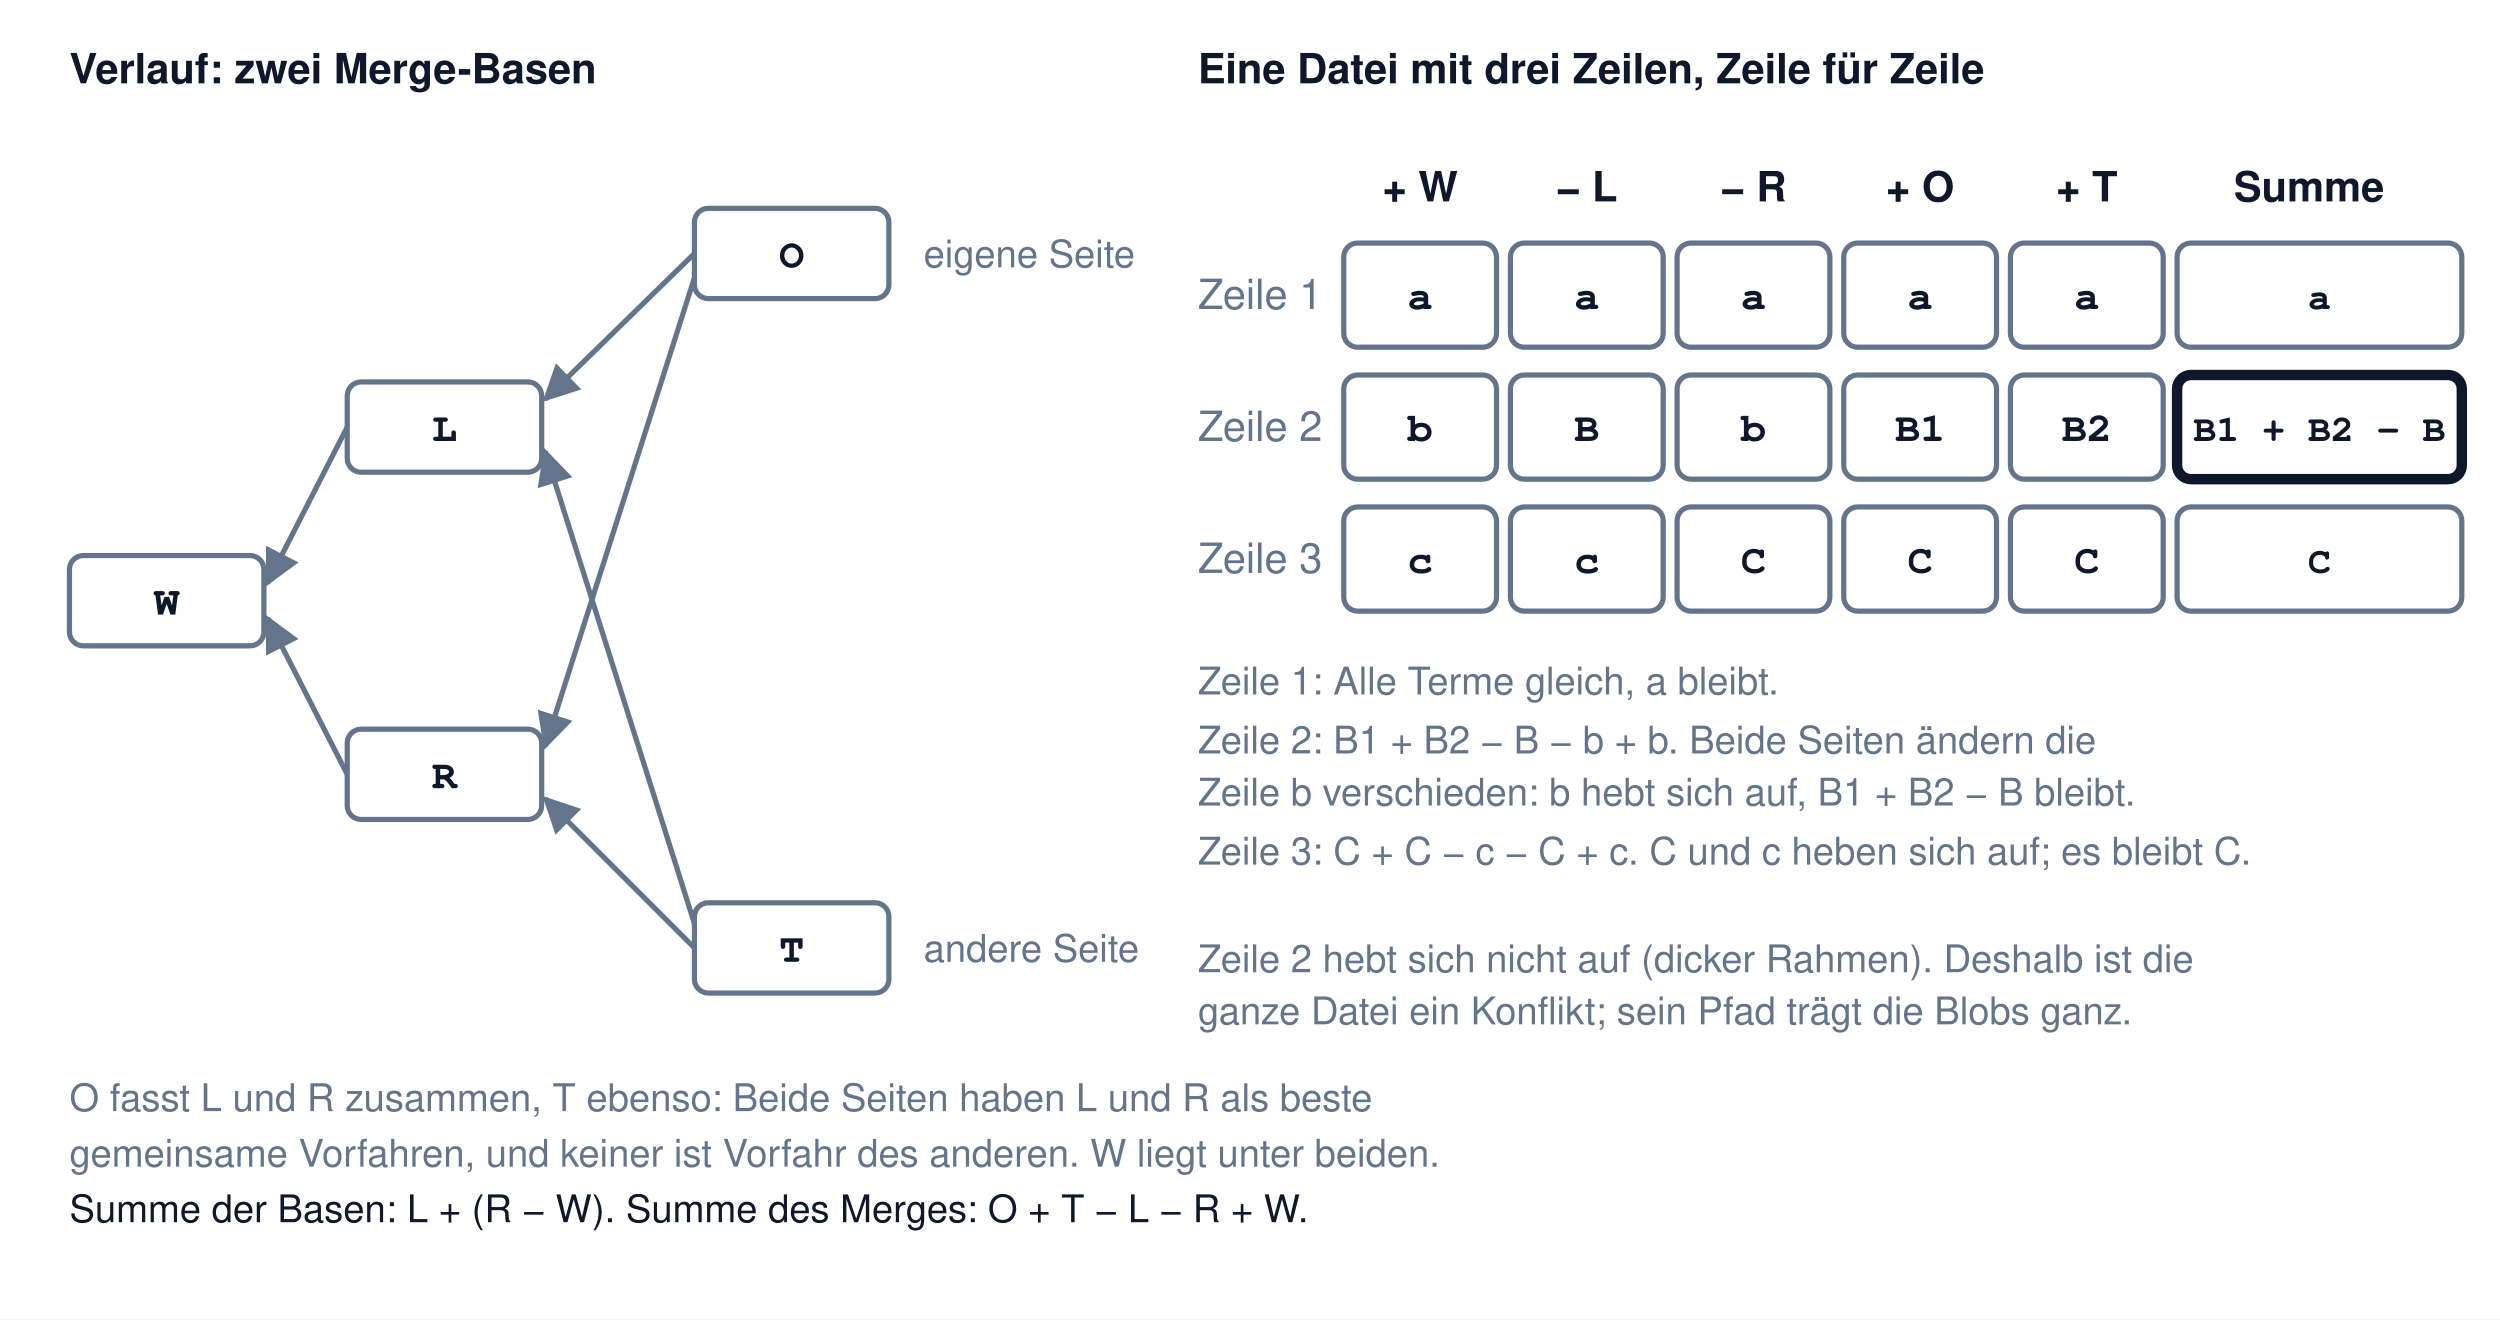
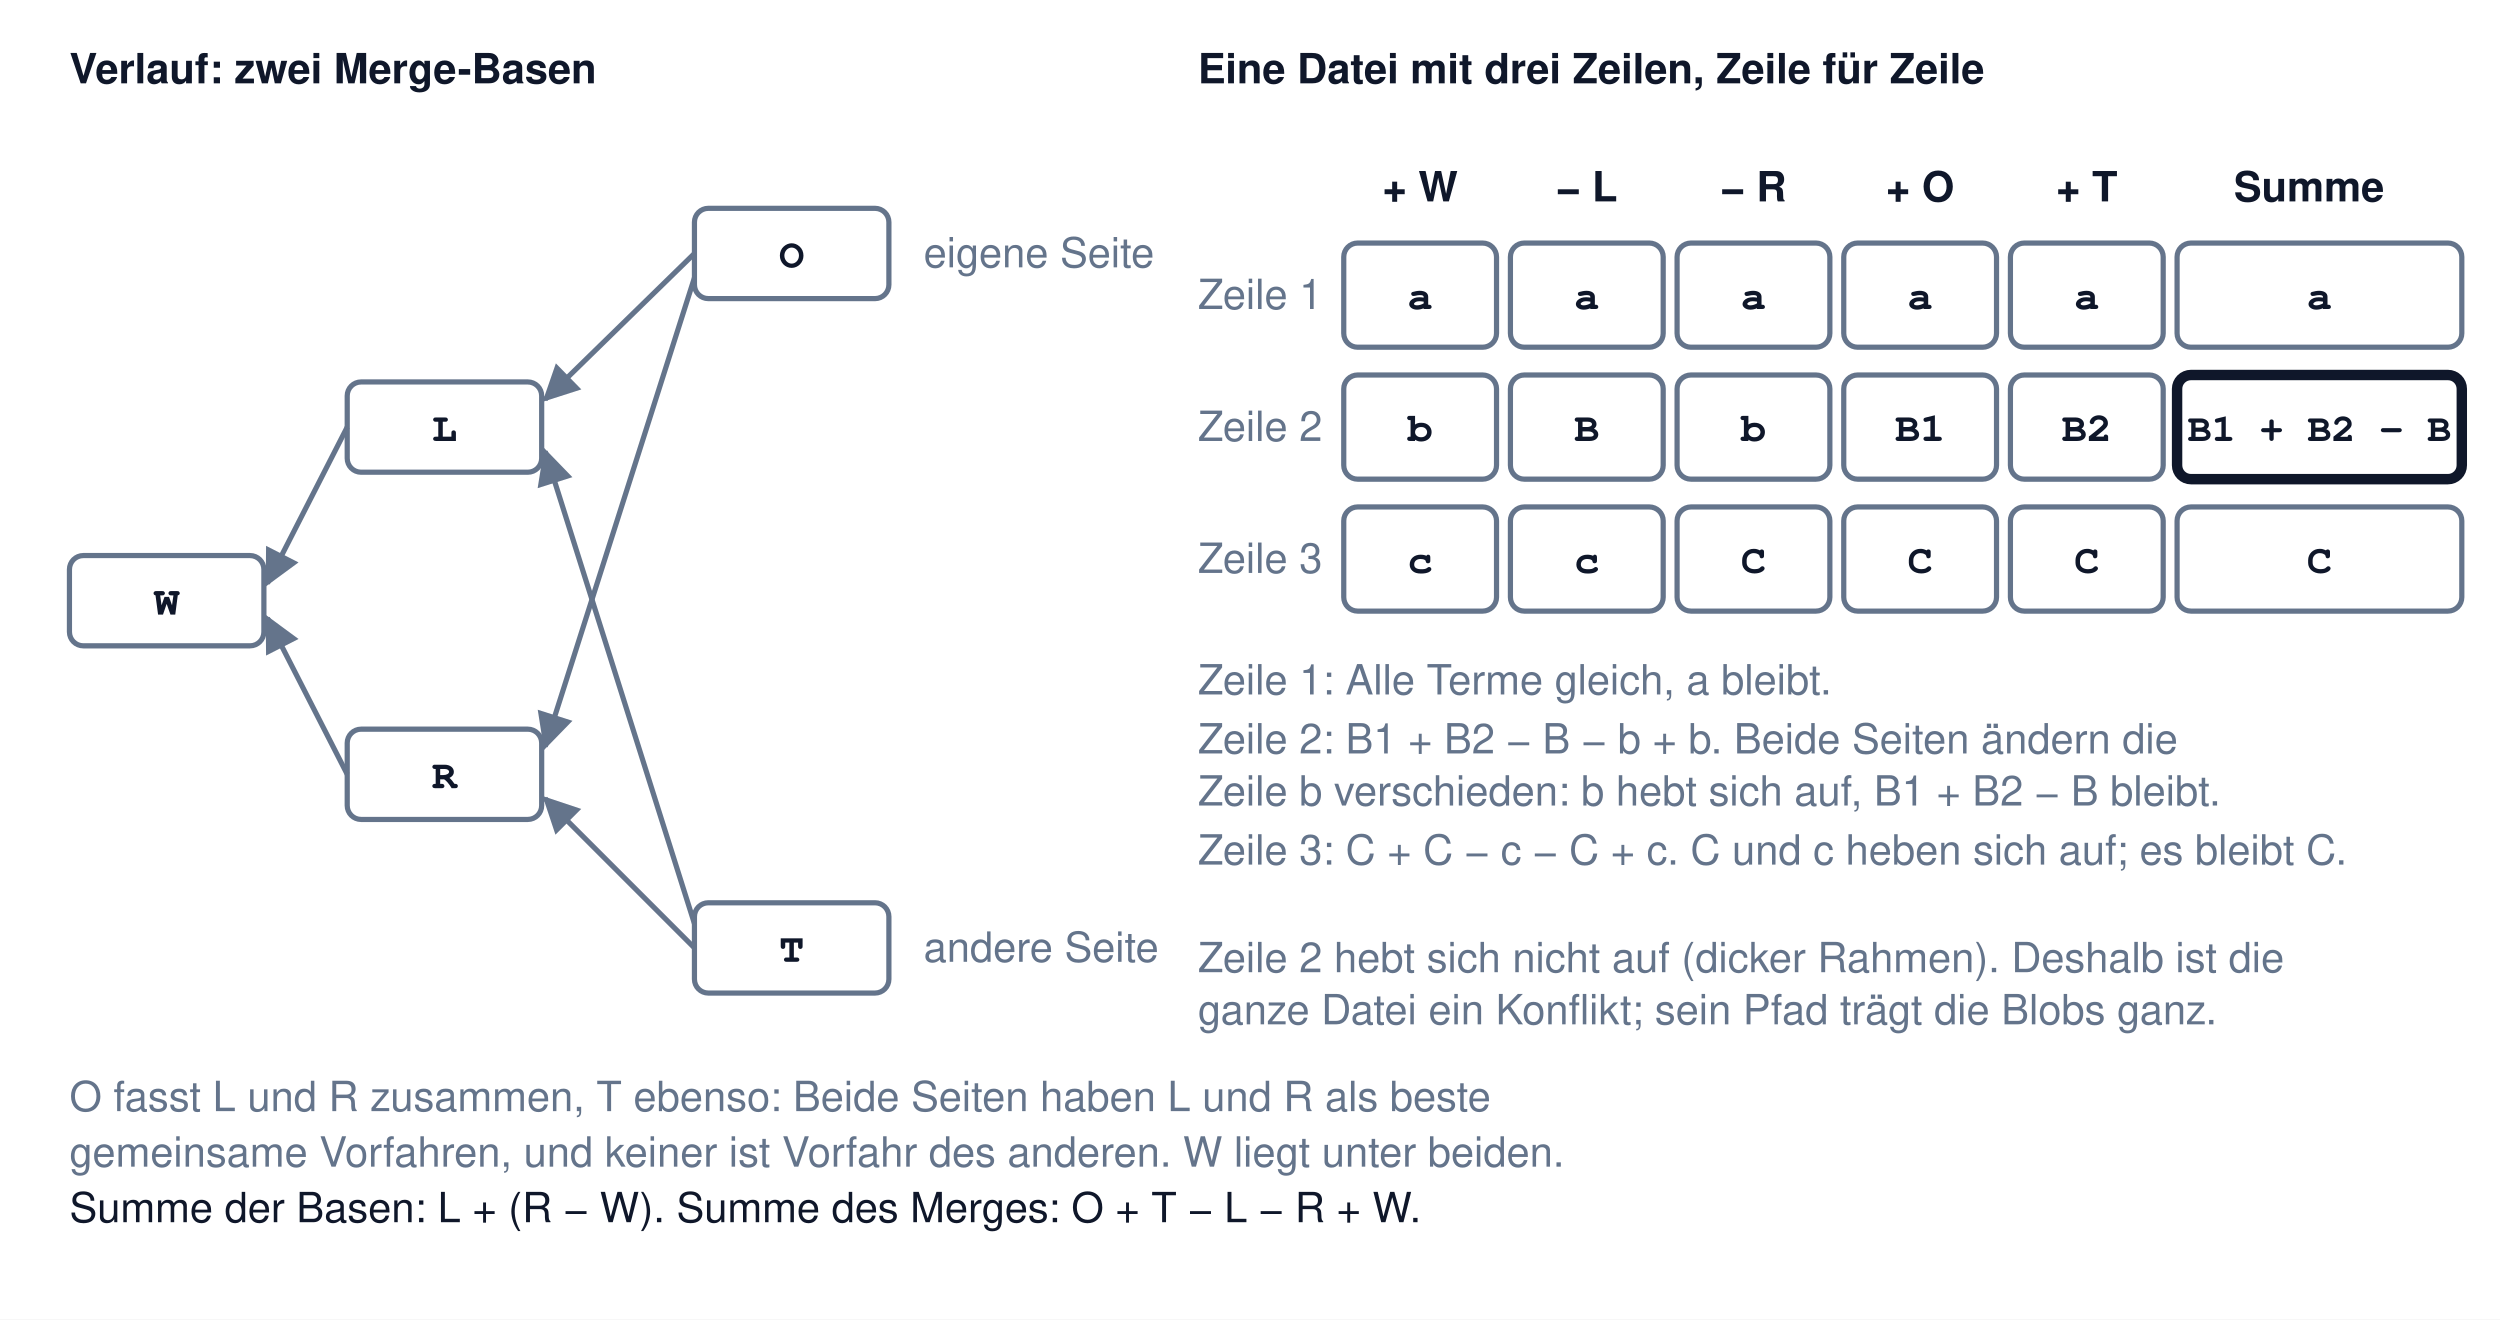
<svg xmlns="http://www.w3.org/2000/svg" viewBox="0 0 720 380" font-family="Helvetica, Arial, sans-serif">
  <defs>
    <marker id="arrow-slate" viewBox="0 0 10 10" refX="9" refY="5" markerWidth="7" markerHeight="7" orient="auto">
      <path d="M0,0 L10,5 L0,10 z" fill="#64748B" />
-     </marker>
-     <marker id="arrow-green" viewBox="0 0 10 10" refX="9" refY="5" markerWidth="7" markerHeight="7" orient="auto">
-       <path d="M0,0 L10,5 L0,10 z" fill="#2F7D32" />
-     </marker>
-     <marker id="arrow-blue" viewBox="0 0 10 10" refX="9" refY="5" markerWidth="7" markerHeight="7" orient="auto">
-       <path d="M0,0 L10,5 L0,10 z" fill="#2B6CB0" />
-     </marker>
-     <marker id="arrow-orange" viewBox="0 0 10 10" refX="9" refY="5" markerWidth="7" markerHeight="7" orient="auto">
-       <path d="M0,0 L10,5 L0,10 z" fill="#B45309" />
-     </marker>
-     <marker id="arrow-purple" viewBox="0 0 10 10" refX="9" refY="5" markerWidth="7" markerHeight="7" orient="auto">
-       <path d="M0,0 L10,5 L0,10 z" fill="#6B46C1" />
-     </marker>
-     <marker id="arrow-red" viewBox="0 0 10 10" refX="9" refY="5" markerWidth="7" markerHeight="7" orient="auto">
-       <path d="M0,0 L10,5 L0,10 z" fill="#B91C1C" />
    </marker>
  </defs>
  <rect x="0" y="0" width="720" height="380" fill="#FFFFFF" />
  <text x="20" y="24" font-size="12" font-weight="bold" fill="#0F172A">Verlauf: zwei Merge-Basen</text>
  <rect x="20" y="160" width="56" height="26" rx="4" stroke="#64748B" stroke-width="1.5" fill="#FFFFFF" />
  <text x="48.0" y="177.0" font-size="12" font-family="Courier, monospace" font-weight="bold" text-anchor="middle" fill="#0F172A">W</text>
  <rect x="100" y="110" width="56" height="26" rx="4" stroke="#64748B" stroke-width="1.5" fill="#FFFFFF" />
  <text x="128.0" y="127.0" font-size="12" font-family="Courier, monospace" font-weight="bold" text-anchor="middle" fill="#0F172A">L</text>
  <rect x="100" y="210" width="56" height="26" rx="4" stroke="#64748B" stroke-width="1.5" fill="#FFFFFF" />
  <text x="128.0" y="227.0" font-size="12" font-family="Courier, monospace" font-weight="bold" text-anchor="middle" fill="#0F172A">R</text>
  <line x1="100" y1="123" x2="77" y2="168" stroke="#64748B" stroke-width="1.5" marker-end="url(#arrow-slate)" />
  <line x1="100" y1="223" x2="77" y2="178" stroke="#64748B" stroke-width="1.5" marker-end="url(#arrow-slate)" />
  <rect x="200" y="60" width="56" height="26" rx="4" stroke="#64748B" stroke-width="1.5" fill="#FFFFFF" />
  <text x="228.0" y="77.0" font-size="12" font-family="Courier, monospace" font-weight="bold" text-anchor="middle" fill="#0F172A">O</text>
  <rect x="200" y="260" width="56" height="26" rx="4" stroke="#64748B" stroke-width="1.5" fill="#FFFFFF" />
  <text x="228.0" y="277.0" font-size="12" font-family="Courier, monospace" font-weight="bold" text-anchor="middle" fill="#0F172A">T</text>
  <line x1="200" y1="73" x2="157" y2="115" stroke="#64748B" stroke-width="1.5" marker-end="url(#arrow-slate)" />
  <line x1="200" y1="80" x2="157" y2="215" stroke="#64748B" stroke-width="1.5" marker-end="url(#arrow-slate)" />
  <line x1="200" y1="273" x2="157" y2="230" stroke="#64748B" stroke-width="1.5" marker-end="url(#arrow-slate)" />
  <line x1="200" y1="266" x2="157" y2="130" stroke="#64748B" stroke-width="1.5" marker-end="url(#arrow-slate)" />
-   <text x="266" y="77" font-size="11" fill="#64748B">eigene Seite</text>
-   <text x="266" y="277" font-size="11" fill="#64748B">andere Seite</text>
-   <text x="20" y="320" font-size="11" fill="#64748B">O fasst L und R zusammen, T ebenso: Beide Seiten haben L und R als beste</text>
-   <text x="20" y="336" font-size="11" fill="#64748B">gemeinsame Vorfahren, und keiner ist Vorfahr des anderen. W liegt unter beiden.</text>
-   <text x="20" y="352" font-size="11" fill="#0F172A">Summe der Basen: L + (R − W). Summe des Merges: O + T − L − R + W.</text>
+   <text x="266" y="77" font-size="12" fill="#64748B">eigene Seite</text>
+   <text x="266" y="277" font-size="12" fill="#64748B">andere Seite</text>
+   <text x="20" y="320" font-size="12" fill="#64748B">O fasst L und R zusammen, T ebenso: Beide Seiten haben L und R als beste</text>
+   <text x="20" y="336" font-size="12" fill="#64748B">gemeinsame Vorfahren, und keiner ist Vorfahr des anderen. W liegt unter beiden.</text>
+   <text x="20" y="352" font-size="12" fill="#0F172A">Summe der Basen: L + (R − W). Summe des Merges: O + T − L − R + W.</text>
  <text x="345" y="24" font-size="12" font-weight="bold" fill="#0F172A">Eine Datei mit drei Zeilen, Zeile für Zeile</text>
  <text x="409.0" y="58" font-size="12" font-weight="bold" text-anchor="middle" fill="#0F172A">+ W</text>
  <text x="457.0" y="58" font-size="12" font-weight="bold" text-anchor="middle" fill="#0F172A">− L</text>
  <text x="505.0" y="58" font-size="12" font-weight="bold" text-anchor="middle" fill="#0F172A">− R</text>
  <text x="553.0" y="58" font-size="12" font-weight="bold" text-anchor="middle" fill="#0F172A">+ O</text>
  <text x="601.0" y="58" font-size="12" font-weight="bold" text-anchor="middle" fill="#0F172A">+ T</text>
  <text x="665" y="58" font-size="12" font-weight="bold" text-anchor="middle" fill="#0F172A">Summe</text>
  <text x="345" y="89" font-size="12" fill="#64748B">Zeile 1</text>
  <rect x="387" y="70" width="44" height="30" rx="4" stroke="#64748B" stroke-width="1.5" fill="#FFFFFF" />
  <text x="409.0" y="89.0" font-size="12" font-family="Courier, monospace" font-weight="bold" text-anchor="middle" fill="#0F172A">a</text>
  <rect x="435" y="70" width="44" height="30" rx="4" stroke="#64748B" stroke-width="1.5" fill="#FFFFFF" />
  <text x="457.0" y="89.0" font-size="12" font-family="Courier, monospace" font-weight="bold" text-anchor="middle" fill="#0F172A">a</text>
  <rect x="483" y="70" width="44" height="30" rx="4" stroke="#64748B" stroke-width="1.5" fill="#FFFFFF" />
  <text x="505.0" y="89.0" font-size="12" font-family="Courier, monospace" font-weight="bold" text-anchor="middle" fill="#0F172A">a</text>
  <rect x="531" y="70" width="44" height="30" rx="4" stroke="#64748B" stroke-width="1.5" fill="#FFFFFF" />
  <text x="553.0" y="89.0" font-size="12" font-family="Courier, monospace" font-weight="bold" text-anchor="middle" fill="#0F172A">a</text>
  <rect x="579" y="70" width="44" height="30" rx="4" stroke="#64748B" stroke-width="1.5" fill="#FFFFFF" />
  <text x="601.0" y="89.0" font-size="12" font-family="Courier, monospace" font-weight="bold" text-anchor="middle" fill="#0F172A">a</text>
  <rect x="627" y="70" width="82" height="30" rx="4" stroke="#64748B" stroke-width="1.5" fill="#FFFFFF" />
-   <text x="668" y="89" font-size="11" font-family="Courier, monospace" font-weight="bold" text-anchor="middle" fill="#0F172A">a</text>
+   <text x="668" y="89" font-size="12" font-family="Courier, monospace" font-weight="bold" text-anchor="middle" fill="#0F172A">a</text>
  <text x="345" y="127" font-size="12" fill="#64748B">Zeile 2</text>
  <rect x="387" y="108" width="44" height="30" rx="4" stroke="#64748B" stroke-width="1.5" fill="#FFFFFF" />
  <text x="409.0" y="127.0" font-size="12" font-family="Courier, monospace" font-weight="bold" text-anchor="middle" fill="#0F172A">b</text>
  <rect x="435" y="108" width="44" height="30" rx="4" stroke="#64748B" stroke-width="1.5" fill="#FFFFFF" />
  <text x="457.0" y="127.0" font-size="12" font-family="Courier, monospace" font-weight="bold" text-anchor="middle" fill="#0F172A">B</text>
  <rect x="483" y="108" width="44" height="30" rx="4" stroke="#64748B" stroke-width="1.5" fill="#FFFFFF" />
  <text x="505.0" y="127.0" font-size="12" font-family="Courier, monospace" font-weight="bold" text-anchor="middle" fill="#0F172A">b</text>
  <rect x="531" y="108" width="44" height="30" rx="4" stroke="#64748B" stroke-width="1.5" fill="#FFFFFF" />
  <text x="553.0" y="127.0" font-size="12" font-family="Courier, monospace" font-weight="bold" text-anchor="middle" fill="#0F172A">B1</text>
  <rect x="579" y="108" width="44" height="30" rx="4" stroke="#64748B" stroke-width="1.5" fill="#FFFFFF" />
  <text x="601.0" y="127.0" font-size="12" font-family="Courier, monospace" font-weight="bold" text-anchor="middle" fill="#0F172A">B2</text>
  <rect x="627" y="108" width="82" height="30" rx="4" stroke="#0F172A" stroke-width="3" fill="#FFFFFF" />
-   <text x="668" y="127" font-size="11" font-family="Courier, monospace" font-weight="bold" text-anchor="middle" fill="#0F172A">B1 + B2 − B</text>
+   <text x="668" y="127" font-size="11.5" font-family="Courier, monospace" font-weight="bold" text-anchor="middle" fill="#0F172A">B1 + B2 − B</text>
  <text x="345" y="165" font-size="12" fill="#64748B">Zeile 3</text>
  <rect x="387" y="146" width="44" height="30" rx="4" stroke="#64748B" stroke-width="1.5" fill="#FFFFFF" />
  <text x="409.0" y="165.0" font-size="12" font-family="Courier, monospace" font-weight="bold" text-anchor="middle" fill="#0F172A">c</text>
  <rect x="435" y="146" width="44" height="30" rx="4" stroke="#64748B" stroke-width="1.5" fill="#FFFFFF" />
  <text x="457.0" y="165.0" font-size="12" font-family="Courier, monospace" font-weight="bold" text-anchor="middle" fill="#0F172A">c</text>
  <rect x="483" y="146" width="44" height="30" rx="4" stroke="#64748B" stroke-width="1.5" fill="#FFFFFF" />
  <text x="505.0" y="165.0" font-size="12" font-family="Courier, monospace" font-weight="bold" text-anchor="middle" fill="#0F172A">C</text>
  <rect x="531" y="146" width="44" height="30" rx="4" stroke="#64748B" stroke-width="1.5" fill="#FFFFFF" />
  <text x="553.0" y="165.0" font-size="12" font-family="Courier, monospace" font-weight="bold" text-anchor="middle" fill="#0F172A">C</text>
  <rect x="579" y="146" width="44" height="30" rx="4" stroke="#64748B" stroke-width="1.5" fill="#FFFFFF" />
  <text x="601.0" y="165.0" font-size="12" font-family="Courier, monospace" font-weight="bold" text-anchor="middle" fill="#0F172A">C</text>
  <rect x="627" y="146" width="82" height="30" rx="4" stroke="#64748B" stroke-width="1.5" fill="#FFFFFF" />
-   <text x="668" y="165" font-size="11" font-family="Courier, monospace" font-weight="bold" text-anchor="middle" fill="#0F172A">C</text>
-   <text x="345" y="200" font-size="11" fill="#64748B">Zeile 1: Alle Terme gleich, a bleibt.</text>
-   <text x="345" y="217" font-size="11" fill="#64748B">Zeile 2: B1 + B2 − B − b + b. Beide Seiten ändern die</text>
-   <text x="345" y="232" font-size="11" fill="#64748B">Zeile b verschieden: b hebt sich auf, B1 + B2 − B bleibt.</text>
-   <text x="345" y="249" font-size="11" fill="#64748B">Zeile 3: C + C − c − C + c. C und c heben sich auf; es bleibt C.</text>
-   <text x="345" y="280" font-size="11" fill="#64748B">Zeile 2 hebt sich nicht auf (dicker Rahmen). Deshalb ist die</text>
-   <text x="345" y="295" font-size="11" fill="#64748B">ganze Datei ein Konflikt; sein Pfad trägt die Blobs ganz.</text>
+   <text x="668" y="165" font-size="12" font-family="Courier, monospace" font-weight="bold" text-anchor="middle" fill="#0F172A">C</text>
+   <text x="345" y="200" font-size="12" fill="#64748B">Zeile 1: Alle Terme gleich, a bleibt.</text>
+   <text x="345" y="217" font-size="12" fill="#64748B">Zeile 2: B1 + B2 − B − b + b. Beide Seiten ändern die</text>
+   <text x="345" y="232" font-size="12" fill="#64748B">Zeile b verschieden: b hebt sich auf, B1 + B2 − B bleibt.</text>
+   <text x="345" y="249" font-size="12" fill="#64748B">Zeile 3: C + C − c − C + c. C und c heben sich auf; es bleibt C.</text>
+   <text x="345" y="280" font-size="12" fill="#64748B">Zeile 2 hebt sich nicht auf (dicker Rahmen). Deshalb ist die</text>
+   <text x="345" y="295" font-size="12" fill="#64748B">ganze Datei ein Konflikt; sein Pfad trägt die Blobs ganz.</text>
</svg>
